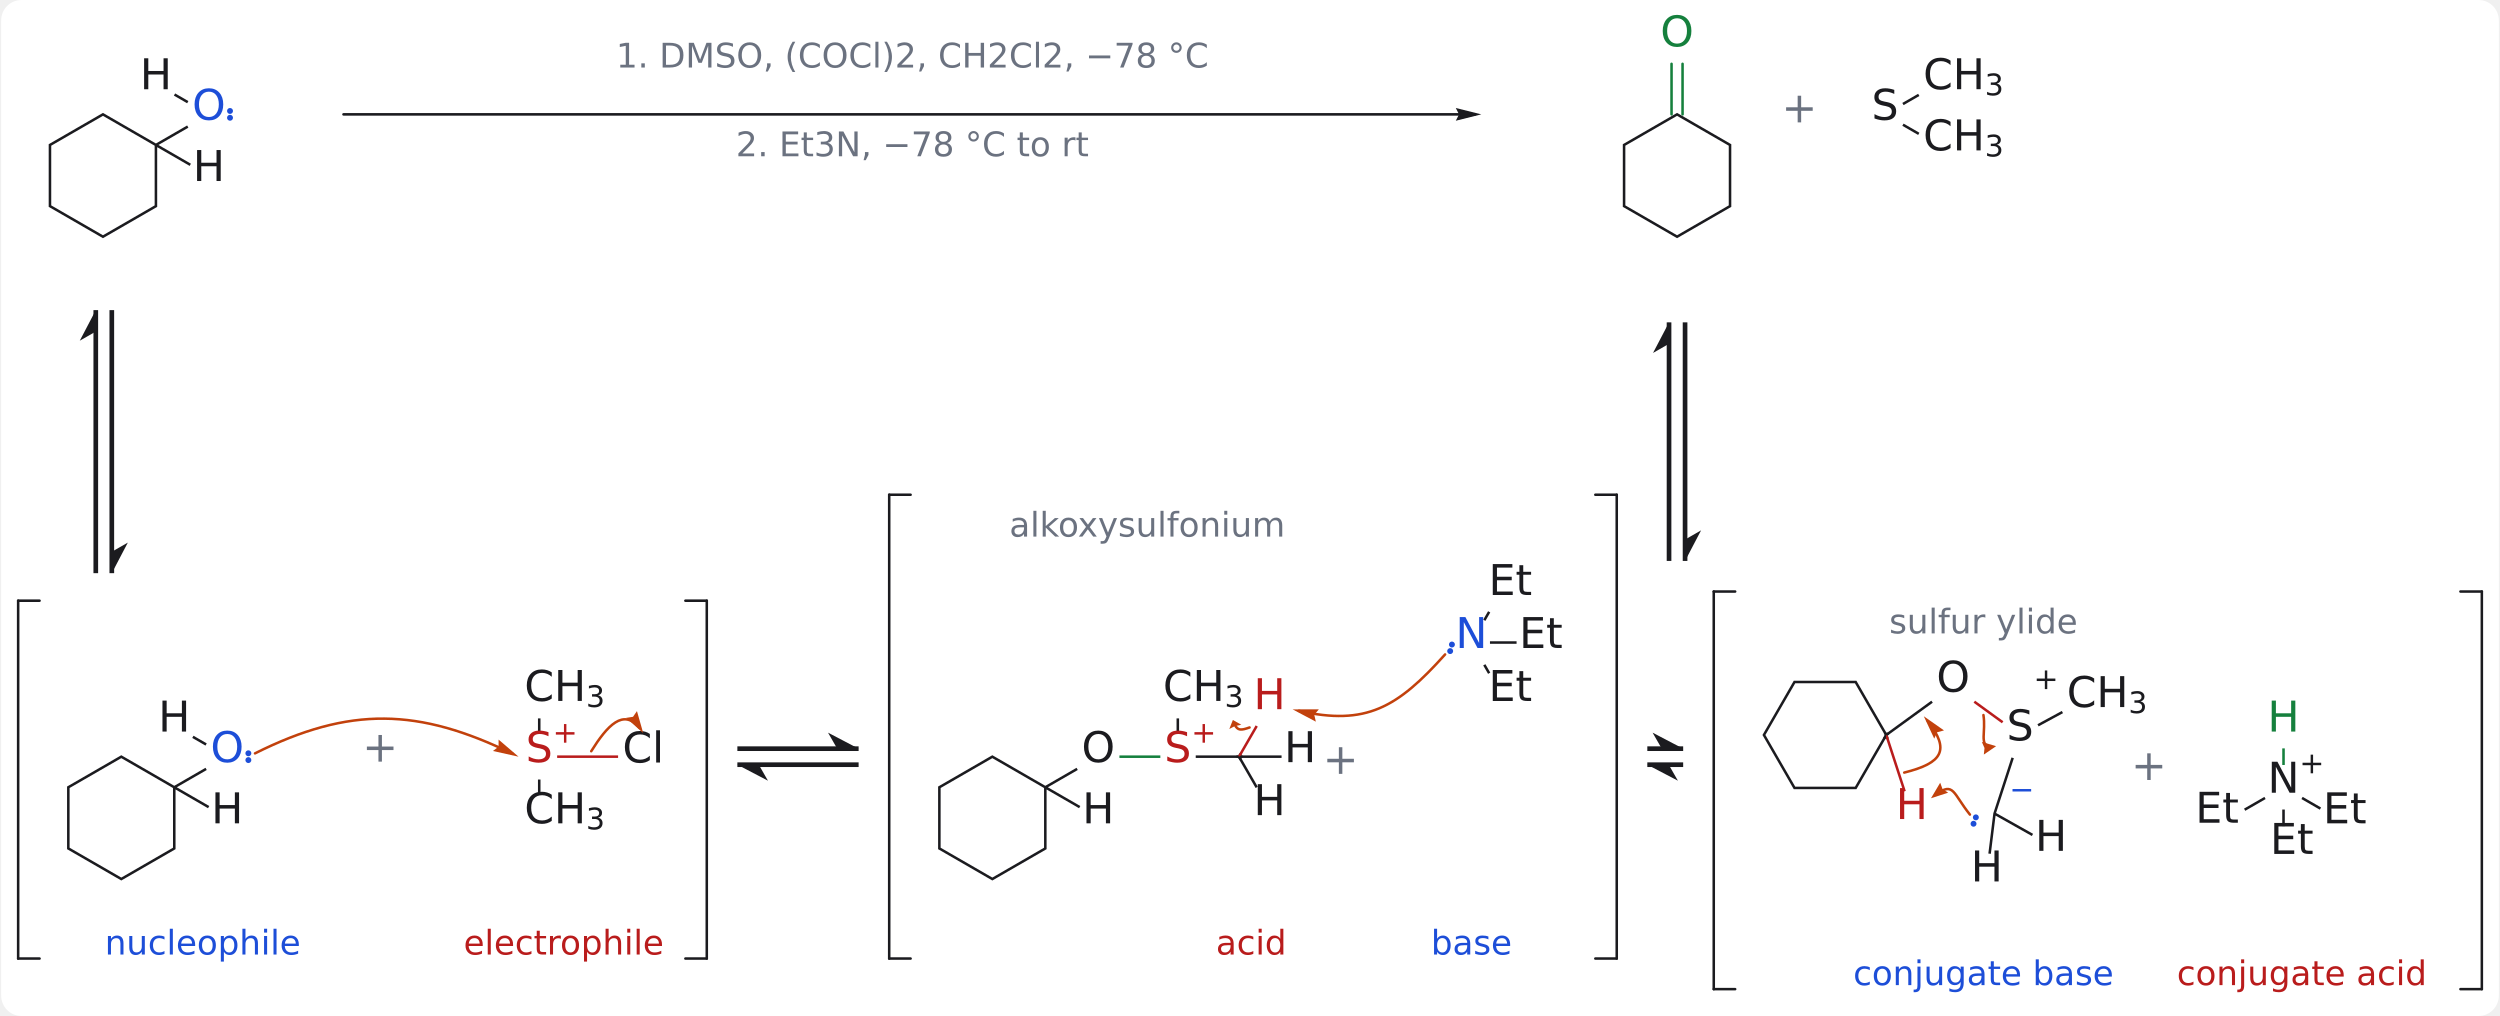
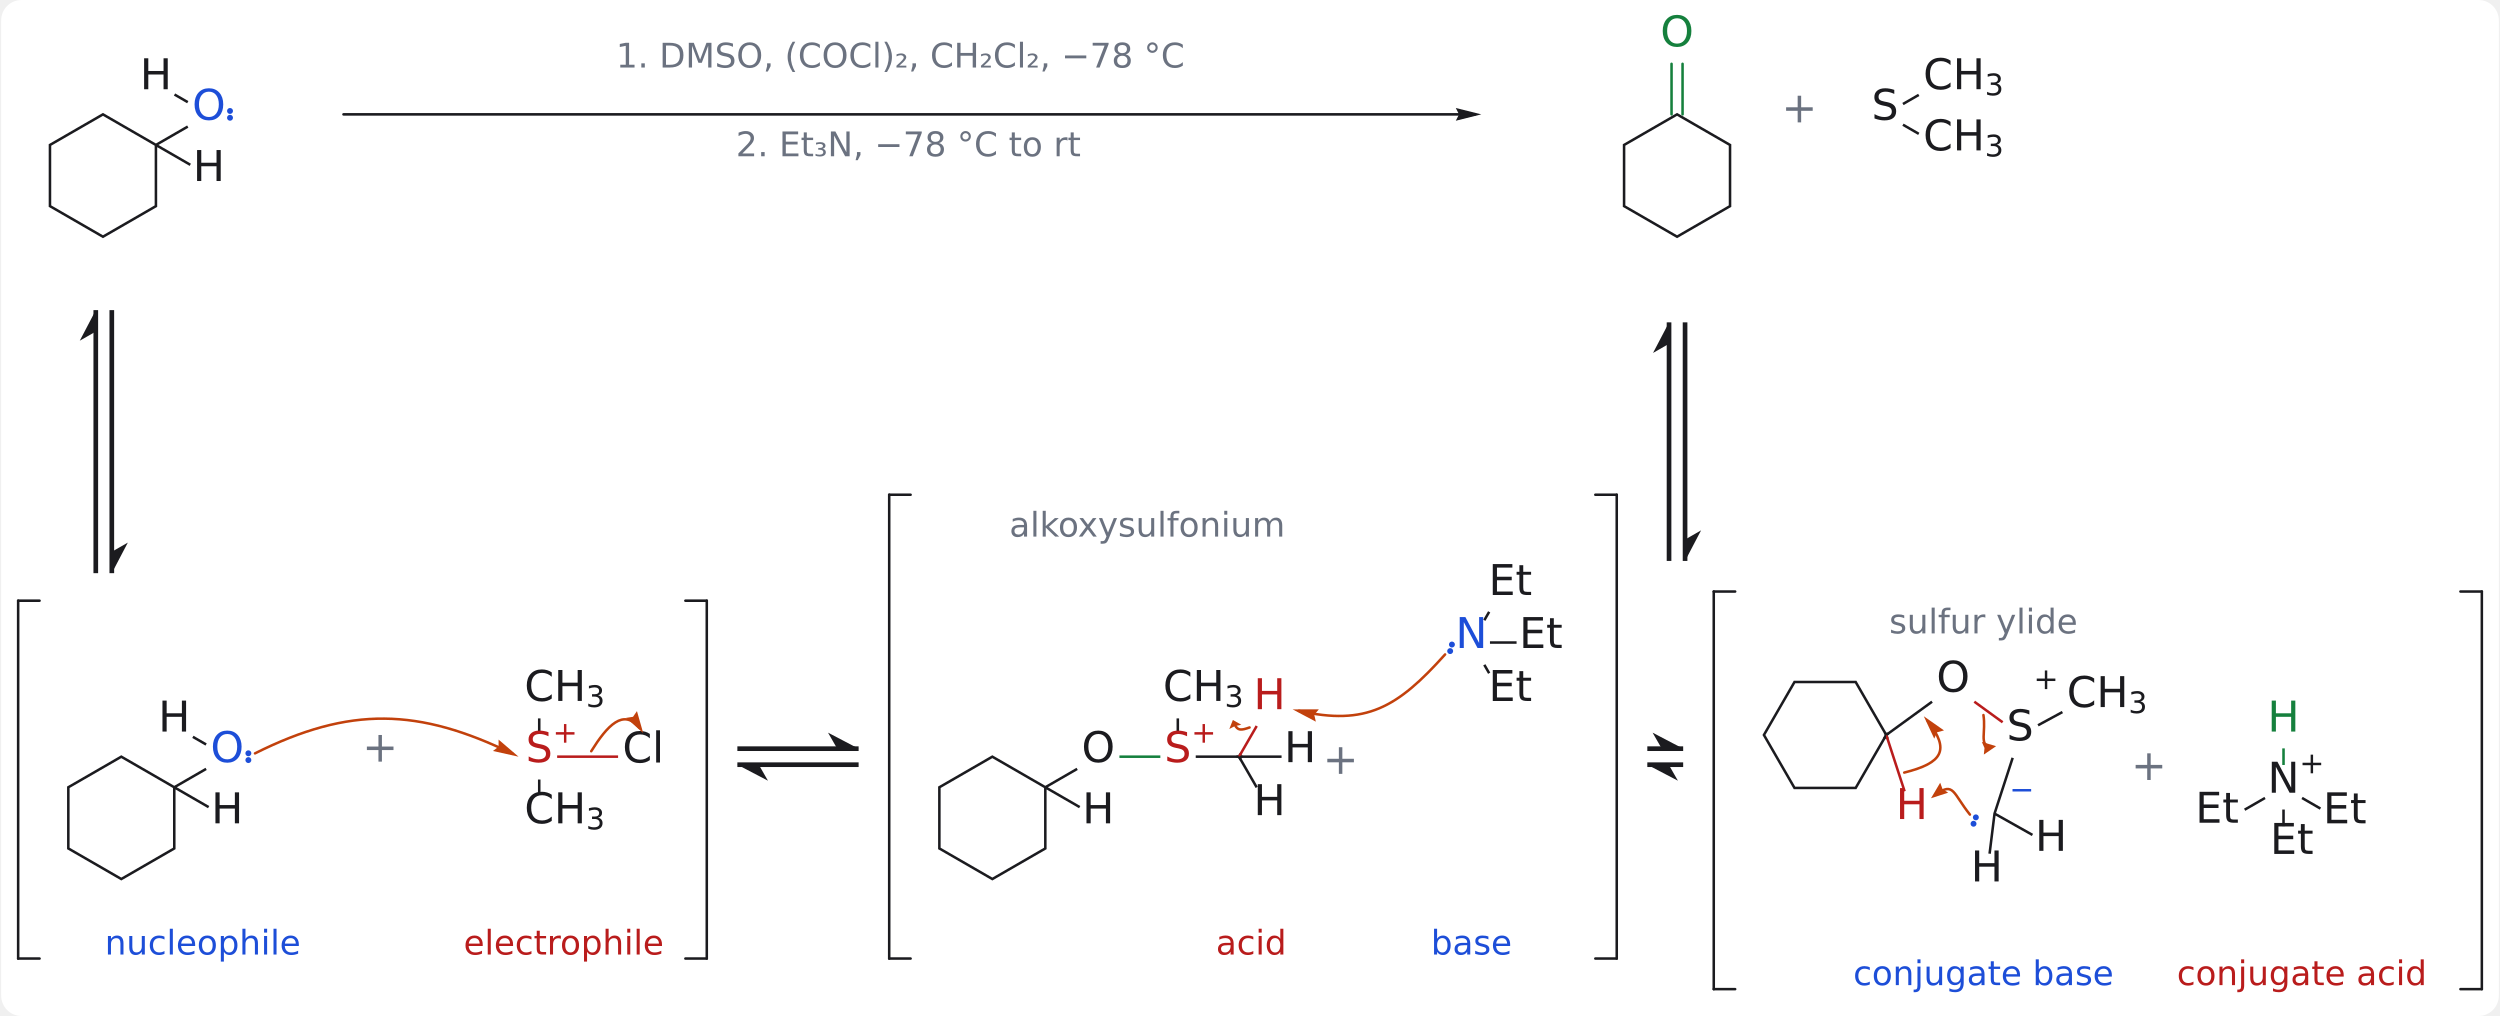
<svg xmlns="http://www.w3.org/2000/svg" viewBox="-8.223 -78.523 1714.841 697.556" width="1063" height="432">
  <style>.c-ink.fill{fill:#1b1b1f}.c-ink.stroke{stroke:#1b1b1f}.c-arrow.fill{fill:#c2410c}.c-arrow.stroke{stroke:#c2410c}.c-nu.fill{fill:#1d4ed8}.c-nu.stroke{stroke:#1d4ed8}.c-el.fill{fill:#b91c1c}.c-el.stroke{stroke:#b91c1c}.c-good.fill{fill:#15803d}.c-good.stroke{stroke:#15803d}.c-muted.fill{fill:#6b7280}.c-muted.stroke{stroke:#6b7280}.card{fill:#ffffff}@media (prefers-color-scheme: dark){.c-ink.fill{fill:#e6e6ea}.c-ink.stroke{stroke:#e6e6ea}.c-arrow.fill{fill:#ff9f5a}.c-arrow.stroke{stroke:#ff9f5a}.c-nu.fill{fill:#8ab4ff}.c-nu.stroke{stroke:#8ab4ff}.c-el.fill{fill:#ff8a8a}.c-el.stroke{stroke:#ff8a8a}.c-good.fill{fill:#6ee7a0}.c-good.stroke{stroke:#6ee7a0}.c-muted.fill{fill:#9ca3af}.c-muted.stroke{stroke:#9ca3af}.card{fill:#1e1e1e}}</style>
  <rect class="card" x="-8.223" y="-78.523" width="1714.841" height="697.556" rx="14" />
  <line class="c-ink stroke" x1="3.44" y1="333.90" x2="3.44" y2="579.60" stroke-width="1.75" stroke-linecap="round" />
  <line class="c-ink stroke" x1="3.44" y1="333.90" x2="18.14" y2="333.90" stroke-width="1.75" stroke-linecap="round" />
  <line class="c-ink stroke" x1="3.44" y1="579.60" x2="18.14" y2="579.60" stroke-width="1.75" stroke-linecap="round" />
  <line class="c-ink stroke" x1="476.24" y1="333.90" x2="476.24" y2="579.60" stroke-width="1.75" stroke-linecap="round" />
  <line class="c-ink stroke" x1="476.24" y1="333.90" x2="461.54" y2="333.90" stroke-width="1.75" stroke-linecap="round" />
  <line class="c-ink stroke" x1="476.24" y1="579.60" x2="461.54" y2="579.60" stroke-width="1.75" stroke-linecap="round" />
  <line class="c-ink stroke" x1="67.74" y1="134.40" x2="67.74" y2="315.00" stroke-width="3.2" stroke-linecap="butt" />
  <polygon class="c-ink fill" points="67.74,315.00 78.74,294.00 67.74,300.30" />
  <line class="c-ink stroke" x1="56.74" y1="315.00" x2="56.74" y2="134.40" stroke-width="3.2" stroke-linecap="butt" />
  <polygon class="c-ink fill" points="56.74,134.40 45.74,155.40 56.74,149.10" />
  <line class="c-ink stroke" x1="601.48" y1="261.16" x2="601.48" y2="579.60" stroke-width="1.75" stroke-linecap="round" />
  <line class="c-ink stroke" x1="601.48" y1="261.16" x2="616.18" y2="261.16" stroke-width="1.75" stroke-linecap="round" />
  <line class="c-ink stroke" x1="601.48" y1="579.60" x2="616.18" y2="579.60" stroke-width="1.75" stroke-linecap="round" />
  <line class="c-ink stroke" x1="1100.99" y1="261.16" x2="1100.99" y2="579.60" stroke-width="1.75" stroke-linecap="round" />
  <line class="c-ink stroke" x1="1100.99" y1="261.16" x2="1086.29" y2="261.16" stroke-width="1.75" stroke-linecap="round" />
  <line class="c-ink stroke" x1="1100.99" y1="579.60" x2="1086.29" y2="579.60" stroke-width="1.75" stroke-linecap="round" />
  <line class="c-ink stroke" x1="497.24" y1="435.50" x2="580.48" y2="435.50" stroke-width="3.2" stroke-linecap="butt" />
  <polygon class="c-ink fill" points="580.48,435.50 559.48,424.50 565.78,435.50" />
  <line class="c-ink stroke" x1="580.48" y1="446.50" x2="497.24" y2="446.50" stroke-width="3.2" stroke-linecap="butt" />
  <polygon class="c-ink fill" points="497.24,446.50 518.24,457.50 511.94,446.50" />
  <line class="c-ink stroke" x1="1167.60" y1="327.60" x2="1167.60" y2="600.60" stroke-width="1.75" stroke-linecap="round" />
  <line class="c-ink stroke" x1="1167.60" y1="327.60" x2="1182.30" y2="327.60" stroke-width="1.75" stroke-linecap="round" />
  <line class="c-ink stroke" x1="1167.60" y1="600.60" x2="1182.30" y2="600.60" stroke-width="1.75" stroke-linecap="round" />
  <line class="c-ink stroke" x1="1694.95" y1="327.60" x2="1694.95" y2="600.60" stroke-width="1.75" stroke-linecap="round" />
  <line class="c-ink stroke" x1="1694.95" y1="327.60" x2="1680.25" y2="327.60" stroke-width="1.75" stroke-linecap="round" />
  <line class="c-ink stroke" x1="1694.95" y1="600.60" x2="1680.25" y2="600.60" stroke-width="1.75" stroke-linecap="round" />
  <line class="c-ink stroke" x1="1121.99" y1="435.50" x2="1146.60" y2="435.50" stroke-width="3.2" stroke-linecap="butt" />
  <polygon class="c-ink fill" points="1146.60,435.50 1125.60,424.50 1131.90,435.50" />
  <line class="c-ink stroke" x1="1146.60" y1="446.50" x2="1121.99" y2="446.50" stroke-width="3.2" stroke-linecap="butt" />
  <polygon class="c-ink fill" points="1121.99,446.50 1142.99,457.50 1136.69,446.50" />
  <line class="c-ink stroke" x1="1136.90" y1="306.60" x2="1136.90" y2="142.80" stroke-width="3.2" stroke-linecap="butt" />
  <polygon class="c-ink fill" points="1136.90,142.80 1125.90,163.80 1136.90,157.50" />
  <line class="c-ink stroke" x1="1147.90" y1="142.80" x2="1147.90" y2="306.60" stroke-width="3.2" stroke-linecap="butt" />
  <polygon class="c-ink fill" points="1147.90,306.60 1158.90,285.60 1147.90,291.90" />
  <path class="c-good stroke" d="M1138.62 0 L1138.62 -34.703 " fill="none" stroke-width="1.75" stroke-linecap="round" stroke-linejoin="round" />
  <path class="c-good stroke" d="M1146.18 0 L1146.18 -34.703 " fill="none" stroke-width="1.75" stroke-linecap="round" stroke-linejoin="round" />
  <path class="c-ink fill stroke" d="M841.133 440.125 L839.888 440.125 L839.888 441.875 L841.133 441.875 L841.638 441 Z M843.154 440.125 L843.591 439.367 L842.076 438.492 L841.133 440.125 L841.638 441 Z M841.133 441.875 L842.076 443.508 L843.591 442.633 L843.154 441.875 L841.638 441 Z M843.154 441.875 L844.029 441.875 L844.029 440.125 L843.154 440.125 L841.638 441 Z " stroke-width="0" stroke-linecap="round" stroke-linejoin="round" />
  <path class="c-ink fill stroke" d="M1287.069 426.424 L1288.049 425.712 L1287.02 424.296 L1286.312 424.811 L1286.04 426.09 Z M1285.816 428.229 L1286.086 429.061 L1287.75 428.519 L1287.069 426.424 L1286.04 426.09 Z M1286.312 424.811 L1285.874 424.053 L1284.359 424.928 L1285.03 426.09 L1286.04 426.09 Z M1285.03 426.09 L1283.862 428.111 L1285.378 428.986 L1285.816 428.229 L1286.04 426.09 Z " stroke-width="0" stroke-linecap="round" stroke-linejoin="round" />
  <path class="c-ink fill stroke" d="M120.33 -9.134 L111.236 -14.385 L110.361 -12.869 L119.455 -7.618 Z M119.455 7.618 L98.028 19.99 L98.028 21 L99.778 21 L120.33 9.134 Z M98.028 19.99 L61.656 -1.01 L61.656 1.01 L97.153 21.505 L98.028 21 Z M61.656 -1.01 L24.409 20.495 L26.159 21.505 L61.656 1.01 Z M24.409 20.495 L24.409 63.505 L26.159 62.495 L26.159 21.505 Z M24.409 63.505 L61.656 85.01 L61.656 82.99 L26.159 62.495 Z M61.656 85.01 L98.903 63.505 L97.153 62.495 L61.656 82.99 Z M98.903 63.505 L98.903 22.516 L98.028 21 L97.153 21.505 L97.153 62.495 Z M98.903 22.516 L121.192 35.385 L122.067 33.869 L99.778 21 L98.028 21 Z M1142.4 -1.01 L1105.153 20.495 L1106.903 21.505 L1142.4 1.01 Z M1105.153 20.495 L1105.153 63.505 L1106.903 62.495 L1106.903 21.505 Z M1105.153 63.505 L1142.4 85.01 L1142.4 82.99 L1106.903 62.495 Z M1142.4 85.01 L1179.647 63.505 L1177.897 62.495 L1142.4 82.99 Z M1179.647 63.505 L1179.647 20.495 L1177.897 21.505 L1177.897 62.495 Z M1179.647 20.495 L1142.4 -1.01 L1142.4 1.01 L1177.897 21.505 Z M1297.938 -6.344 L1308.798 -12.614 L1307.923 -14.13 L1297.063 -7.859 Z M1297.063 7.859 L1307.923 14.13 L1308.798 12.614 L1297.938 6.344 Z M132.93 431.866 L123.836 426.615 L122.961 428.131 L132.055 433.382 Z M132.055 448.618 L110.628 460.99 L110.628 462 L112.378 462 L132.93 450.134 Z M110.628 460.99 L74.256 439.99 L74.256 442.01 L109.753 462.505 L110.628 462 Z M74.256 439.99 L37.009 461.495 L38.759 462.505 L74.256 442.01 Z M37.009 461.495 L37.009 504.505 L38.759 503.495 L38.759 462.505 Z M37.009 504.505 L74.256 526.01 L74.256 523.99 L38.759 503.495 Z M74.256 526.01 L111.503 504.505 L109.753 503.495 L74.256 523.99 Z M111.503 504.505 L111.503 463.516 L110.628 462 L109.753 462.505 L109.753 503.495 Z M111.503 463.516 L133.792 476.385 L134.667 474.869 L112.378 462 L110.628 462 Z M362.075 425.303 L362.075 414.697 L360.325 414.697 L360.325 425.303 Z M360.325 456.697 L360.325 467.303 L362.075 467.303 L362.075 456.697 Z M800.513 425.303 L800.513 414.697 L798.763 414.697 L798.763 425.303 Z M811.938 441.875 L841.133 441.875 L841.638 441 L841.133 440.125 L811.938 440.125 Z M841.133 441.875 L853.048 462.512 L854.563 461.637 L843.154 441.875 L841.638 441 Z M843.154 441.875 L870.868 441.875 L870.868 440.125 L843.154 440.125 L841.638 441 Z M730.093 448.618 L708.666 460.99 L708.666 462 L710.416 462 L730.968 450.134 Z M708.666 460.99 L672.294 439.99 L672.294 442.01 L707.791 462.505 L708.666 462 Z M672.294 439.99 L635.047 461.495 L636.797 462.505 L672.294 442.01 Z M635.047 461.495 L635.047 504.505 L636.797 503.495 L636.797 462.505 Z M635.047 504.505 L672.294 526.01 L672.294 523.99 L636.797 503.495 Z M672.294 526.01 L709.541 504.505 L707.791 503.495 L672.294 523.99 Z M709.541 504.505 L709.541 463.516 L708.666 462 L707.791 462.505 L707.791 503.495 Z M709.541 463.516 L731.83 476.385 L732.705 474.869 L710.416 462 L708.666 462 Z M1010.828 347.768 L1014.163 341.991 L1012.648 341.116 L1009.313 346.893 Z M1013.951 363.503 L1032.22 363.503 L1032.22 361.753 L1013.951 361.753 Z M1009.313 378.363 L1012.648 384.14 L1014.163 383.265 L1010.828 377.488 Z M1287.069 426.424 L1317.995 403.95 L1316.966 402.535 L1286.312 424.811 L1286.04 426.09 Z M1371.998 441.516 L1359.522 479.87 L1360.38 480.06 L1361.434 479.649 L1373.662 442.057 Z M1390.653 420.196 L1407.393 411.127 L1406.56 409.588 L1389.819 418.657 Z M1286.312 424.811 L1265.545 388.843 L1264.535 390.593 L1285.03 426.09 L1286.04 426.09 Z M1265.545 388.843 L1222.535 388.843 L1223.545 390.593 L1264.535 390.593 Z M1222.535 388.843 L1201.03 426.09 L1203.05 426.09 L1223.545 390.593 Z M1201.03 426.09 L1222.535 463.337 L1223.545 461.587 L1203.05 426.09 Z M1222.535 463.337 L1265.545 463.337 L1264.535 461.587 L1223.545 461.587 Z M1265.545 463.337 L1285.816 428.229 L1286.04 426.09 L1285.03 426.09 L1264.535 461.587 Z M1359.522 479.87 L1356.109 507.495 L1357.846 507.709 L1361.088 481.463 L1360.38 480.06 Z M1361.088 481.463 L1385.989 495.476 L1386.847 493.951 L1361.434 479.649 L1360.38 480.06 Z M1545.637 468.582 L1531.665 476.649 L1532.54 478.165 L1546.512 470.098 Z M1571.063 470.098 L1583.704 477.396 L1584.579 475.881 L1571.938 468.582 Z M1557.913 477.298 L1557.913 488.702 L1559.663 488.702 L1559.663 477.298 Z " stroke-width="0" stroke-linecap="round" stroke-linejoin="round" />
  <path class="c-good fill stroke" d="M787.637 440.125 L759.546 440.125 L759.546 441.875 L787.637 441.875 Z M1559.663 446.702 L1559.663 435.298 L1557.913 435.298 L1557.913 446.702 Z " stroke-width="0" stroke-linecap="round" stroke-linejoin="round" />
  <path class="c-el fill stroke" d="M373.5 441.875 L415.337 441.875 L415.337 440.125 L373.5 440.125 Z M843.154 440.125 L854.563 420.363 L853.048 419.488 L841.133 440.125 L841.638 441 Z M1345.981 403.95 L1365.42 418.077 L1366.449 416.661 L1347.01 402.535 Z M1285.816 428.229 L1297.788 465.033 L1299.452 464.491 L1287.069 426.424 L1286.04 426.09 Z " stroke-width="0" stroke-linecap="round" stroke-linejoin="round" />
  <text class="c-nu fill" xml:space="preserve" x="122.921" y="-16.456" font-family="DejaVu Sans, Noto Sans CJK KR, Noto Sans CJK JP, sans-serif" font-size="29.167" font-weight="normal" font-style="normal" text-decoration="none" dominant-baseline="text-before-edge">O</text>
  <path class="c-nu fill stroke" d="M148.9 1.167 C149.544 1.167 150.067 1.689 150.067 2.333 C150.067 2.978 149.544 3.5 148.9 3.5 C148.256 3.5 147.733 2.978 147.733 2.333 C147.733 1.689 148.256 1.167 148.9 1.167 Z " stroke-width="1.75" stroke-linecap="round" stroke-linejoin="round" />
  <path class="c-nu fill stroke" d="M148.9 -3.5 C149.544 -3.5 150.067 -2.978 150.067 -2.333 C150.067 -1.689 149.544 -1.167 148.9 -1.167 C148.256 -1.167 147.733 -1.689 147.733 -2.333 C147.733 -2.978 148.256 -3.5 148.9 -3.5 Z " stroke-width="1.75" stroke-linecap="round" stroke-linejoin="round" />
  <text class="c-ink fill" xml:space="preserve" x="87.062" y="-37.442" font-family="DejaVu Sans, Noto Sans CJK KR, Noto Sans CJK JP, sans-serif" font-size="29.167" font-weight="normal" font-style="normal" text-decoration="none" dominant-baseline="text-before-edge">H</text>
  <text class="c-ink fill" xml:space="preserve" x="123.434" y="25.558" font-family="DejaVu Sans, Noto Sans CJK KR, Noto Sans CJK JP, sans-serif" font-size="29.167" font-weight="normal" font-style="normal" text-decoration="none" dominant-baseline="text-before-edge">H</text>
  <text class="c-good fill" xml:space="preserve" x="1130.921" y="-66.856" font-family="DejaVu Sans, Noto Sans CJK KR, Noto Sans CJK JP, sans-serif" font-size="29.167" font-weight="normal" font-style="normal" text-decoration="none" dominant-baseline="text-before-edge">O</text>
  <text class="c-ink fill" xml:space="preserve" x="1275.943" y="-16.456" font-family="DejaVu Sans, Noto Sans CJK KR, Noto Sans CJK JP, sans-serif" font-size="29.167" font-weight="normal" font-style="normal" text-decoration="none" dominant-baseline="text-before-edge">S</text>
  <text class="c-ink fill" xml:space="preserve" x="1311.389" y="-37.456" font-family="DejaVu Sans, Noto Sans CJK KR, Noto Sans CJK JP, sans-serif" font-size="29.167" font-weight="normal" font-style="normal" text-decoration="none" dominant-baseline="text-before-edge">CH</text>
  <text class="c-ink fill" xml:space="preserve" x="1353.687" y="-27.248" font-family="DejaVu Sans, Noto Sans CJK KR, Noto Sans CJK JP, sans-serif" font-size="20.417" font-weight="normal" font-style="normal" text-decoration="none" dominant-baseline="text-before-edge">3</text>
  <text class="c-ink fill" xml:space="preserve" x="1311.389" y="4.544" font-family="DejaVu Sans, Noto Sans CJK KR, Noto Sans CJK JP, sans-serif" font-size="29.167" font-weight="normal" font-style="normal" text-decoration="none" dominant-baseline="text-before-edge">CH</text>
  <text class="c-ink fill" xml:space="preserve" x="1353.687" y="14.752" font-family="DejaVu Sans, Noto Sans CJK KR, Noto Sans CJK JP, sans-serif" font-size="20.417" font-weight="normal" font-style="normal" text-decoration="none" dominant-baseline="text-before-edge">3</text>
  <text class="c-nu fill" xml:space="preserve" x="135.521" y="424.544" font-family="DejaVu Sans, Noto Sans CJK KR, Noto Sans CJK JP, sans-serif" font-size="29.167" font-weight="normal" font-style="normal" text-decoration="none" dominant-baseline="text-before-edge">O</text>
  <path class="c-nu fill stroke" d="M161.5 442.167 C162.144 442.167 162.667 442.689 162.667 443.333 C162.667 443.978 162.144 444.5 161.5 444.5 C160.856 444.5 160.333 443.978 160.333 443.333 C160.333 442.689 160.856 442.167 161.5 442.167 Z " stroke-width="1.75" stroke-linecap="round" stroke-linejoin="round" />
  <path class="c-nu fill stroke" d="M161.5 437.5 C162.144 437.5 162.667 438.022 162.667 438.667 C162.667 439.311 162.144 439.833 161.5 439.833 C160.856 439.833 160.333 439.311 160.333 438.667 C160.333 438.022 160.856 437.5 161.5 437.5 Z " stroke-width="1.75" stroke-linecap="round" stroke-linejoin="round" />
  <text class="c-ink fill" xml:space="preserve" x="99.662" y="403.558" font-family="DejaVu Sans, Noto Sans CJK KR, Noto Sans CJK JP, sans-serif" font-size="29.167" font-weight="normal" font-style="normal" text-decoration="none" dominant-baseline="text-before-edge">H</text>
  <text class="c-ink fill" xml:space="preserve" x="136.034" y="466.558" font-family="DejaVu Sans, Noto Sans CJK KR, Noto Sans CJK JP, sans-serif" font-size="29.167" font-weight="normal" font-style="normal" text-decoration="none" dominant-baseline="text-before-edge">H</text>
  <text class="c-el fill" xml:space="preserve" x="351.943" y="424.544" font-family="DejaVu Sans, Noto Sans CJK KR, Noto Sans CJK JP, sans-serif" font-size="29.167" font-weight="normal" font-style="normal" text-decoration="none" dominant-baseline="text-before-edge">S</text>
  <text class="c-el fill" xml:space="preserve" x="370.457" y="417.252" font-family="DejaVu Sans, Noto Sans CJK KR, Noto Sans CJK JP, sans-serif" font-size="20.417" font-weight="normal" font-style="normal" text-decoration="none" dominant-baseline="text-before-edge">+</text>
  <text class="c-ink fill" xml:space="preserve" x="418.366" y="424.8" font-family="DejaVu Sans, Noto Sans CJK KR, Noto Sans CJK JP, sans-serif" font-size="29.167" font-weight="normal" font-style="normal" text-decoration="none" dominant-baseline="text-before-edge">Cl</text>
  <text class="c-ink fill" xml:space="preserve" x="351.017" y="382.544" font-family="DejaVu Sans, Noto Sans CJK KR, Noto Sans CJK JP, sans-serif" font-size="29.167" font-weight="normal" font-style="normal" text-decoration="none" dominant-baseline="text-before-edge">CH</text>
  <text class="c-ink fill" xml:space="preserve" x="393.315" y="392.752" font-family="DejaVu Sans, Noto Sans CJK KR, Noto Sans CJK JP, sans-serif" font-size="20.417" font-weight="normal" font-style="normal" text-decoration="none" dominant-baseline="text-before-edge">3</text>
  <text class="c-ink fill" xml:space="preserve" x="351.017" y="466.544" font-family="DejaVu Sans, Noto Sans CJK KR, Noto Sans CJK JP, sans-serif" font-size="29.167" font-weight="normal" font-style="normal" text-decoration="none" dominant-baseline="text-before-edge">CH</text>
  <text class="c-ink fill" xml:space="preserve" x="393.315" y="476.752" font-family="DejaVu Sans, Noto Sans CJK KR, Noto Sans CJK JP, sans-serif" font-size="20.417" font-weight="normal" font-style="normal" text-decoration="none" dominant-baseline="text-before-edge">3</text>
  <text class="c-el fill" xml:space="preserve" x="790.381" y="424.544" font-family="DejaVu Sans, Noto Sans CJK KR, Noto Sans CJK JP, sans-serif" font-size="29.167" font-weight="normal" font-style="normal" text-decoration="none" dominant-baseline="text-before-edge">S</text>
  <text class="c-el fill" xml:space="preserve" x="808.895" y="417.252" font-family="DejaVu Sans, Noto Sans CJK KR, Noto Sans CJK JP, sans-serif" font-size="20.417" font-weight="normal" font-style="normal" text-decoration="none" dominant-baseline="text-before-edge">+</text>
  <text class="c-ink fill" xml:space="preserve" x="733.559" y="424.544" font-family="DejaVu Sans, Noto Sans CJK KR, Noto Sans CJK JP, sans-serif" font-size="29.167" font-weight="normal" font-style="normal" text-decoration="none" dominant-baseline="text-before-edge">O</text>
  <text class="c-ink fill" xml:space="preserve" x="789.455" y="382.544" font-family="DejaVu Sans, Noto Sans CJK KR, Noto Sans CJK JP, sans-serif" font-size="29.167" font-weight="normal" font-style="normal" text-decoration="none" dominant-baseline="text-before-edge">CH</text>
  <text class="c-ink fill" xml:space="preserve" x="831.753" y="392.752" font-family="DejaVu Sans, Noto Sans CJK KR, Noto Sans CJK JP, sans-serif" font-size="20.417" font-weight="normal" font-style="normal" text-decoration="none" dominant-baseline="text-before-edge">3</text>
  <text class="c-el fill" xml:space="preserve" x="851.672" y="388.186" font-family="DejaVu Sans, Noto Sans CJK KR, Noto Sans CJK JP, sans-serif" font-size="29.167" font-weight="normal" font-style="normal" text-decoration="none" dominant-baseline="text-before-edge">H</text>
  <text class="c-ink fill" xml:space="preserve" x="851.672" y="460.93" font-family="DejaVu Sans, Noto Sans CJK KR, Noto Sans CJK JP, sans-serif" font-size="29.167" font-weight="normal" font-style="normal" text-decoration="none" dominant-baseline="text-before-edge">H</text>
  <text class="c-ink fill" xml:space="preserve" x="872.672" y="424.558" font-family="DejaVu Sans, Noto Sans CJK KR, Noto Sans CJK JP, sans-serif" font-size="29.167" font-weight="normal" font-style="normal" text-decoration="none" dominant-baseline="text-before-edge">H</text>
  <text class="c-ink fill" xml:space="preserve" x="734.072" y="466.558" font-family="DejaVu Sans, Noto Sans CJK KR, Noto Sans CJK JP, sans-serif" font-size="29.167" font-weight="normal" font-style="normal" text-decoration="none" dominant-baseline="text-before-edge">H</text>
  <text class="c-nu fill" xml:space="preserve" x="990.329" y="346.186" font-family="DejaVu Sans, Noto Sans CJK KR, Noto Sans CJK JP, sans-serif" font-size="29.167" font-weight="normal" font-style="normal" text-decoration="none" dominant-baseline="text-before-edge">N</text>
  <path class="c-nu fill stroke" d="M987.534 365.125 C986.912 364.958 986.542 364.318 986.709 363.696 C986.876 363.073 987.516 362.704 988.138 362.871 C988.76 363.037 989.13 363.677 988.963 364.3 C988.796 364.922 988.156 365.291 987.534 365.125 Z " stroke-width="1.75" stroke-linecap="round" stroke-linejoin="round" />
  <path class="c-nu fill stroke" d="M986.326 369.632 C985.704 369.465 985.335 368.826 985.501 368.203 C985.668 367.581 986.308 367.212 986.93 367.378 C987.553 367.545 987.922 368.185 987.755 368.807 C987.588 369.43 986.949 369.799 986.326 369.632 Z " stroke-width="1.75" stroke-linecap="round" stroke-linejoin="round" />
  <text class="c-ink fill" xml:space="preserve" x="1013.024" y="309.814" font-family="DejaVu Sans, Noto Sans CJK KR, Noto Sans CJK JP, sans-serif" font-size="29.167" font-weight="normal" font-style="normal" text-decoration="none" dominant-baseline="text-before-edge">Et</text>
  <text class="c-ink fill" xml:space="preserve" x="1034.024" y="346.186" font-family="DejaVu Sans, Noto Sans CJK KR, Noto Sans CJK JP, sans-serif" font-size="29.167" font-weight="normal" font-style="normal" text-decoration="none" dominant-baseline="text-before-edge">Et</text>
  <text class="c-ink fill" xml:space="preserve" x="1013.024" y="382.558" font-family="DejaVu Sans, Noto Sans CJK KR, Noto Sans CJK JP, sans-serif" font-size="29.167" font-weight="normal" font-style="normal" text-decoration="none" dominant-baseline="text-before-edge">Et</text>
  <text class="c-ink fill" xml:space="preserve" x="1320.509" y="376.244" font-family="DejaVu Sans, Noto Sans CJK KR, Noto Sans CJK JP, sans-serif" font-size="29.167" font-weight="normal" font-style="normal" text-decoration="none" dominant-baseline="text-before-edge">O</text>
  <text class="c-ink fill" xml:space="preserve" x="1368.679" y="409.634" font-family="DejaVu Sans, Noto Sans CJK KR, Noto Sans CJK JP, sans-serif" font-size="29.167" font-weight="normal" font-style="normal" text-decoration="none" dominant-baseline="text-before-edge">S</text>
  <text class="c-ink fill" xml:space="preserve" x="1387.193" y="380.467" font-family="DejaVu Sans, Noto Sans CJK KR, Noto Sans CJK JP, sans-serif" font-size="20.417" font-weight="normal" font-style="normal" text-decoration="none" dominant-baseline="text-before-edge">+</text>
  <text class="c-nu fill" xml:space="preserve" x="1370.563" y="456.312" font-family="DejaVu Sans, Noto Sans CJK KR, Noto Sans CJK JP, sans-serif" font-size="20.417" font-weight="normal" font-style="normal" text-decoration="none" dominant-baseline="text-before-edge">−</text>
  <path class="c-nu fill stroke" d="M1347.153 483.752 C1346.548 483.532 1346.236 482.862 1346.456 482.257 C1346.677 481.651 1347.346 481.339 1347.951 481.559 C1348.557 481.78 1348.869 482.449 1348.649 483.055 C1348.428 483.66 1347.759 483.972 1347.153 483.752 Z " stroke-width="1.75" stroke-linecap="round" stroke-linejoin="round" />
  <path class="c-nu fill stroke" d="M1345.557 488.137 C1344.952 487.917 1344.64 487.247 1344.86 486.642 C1345.08 486.036 1345.75 485.724 1346.355 485.945 C1346.961 486.165 1347.273 486.834 1347.053 487.44 C1346.832 488.045 1346.163 488.358 1345.557 488.137 Z " stroke-width="1.75" stroke-linecap="round" stroke-linejoin="round" />
  <text class="c-el fill" xml:space="preserve" x="1292.63" y="463.618" font-family="DejaVu Sans, Noto Sans CJK KR, Noto Sans CJK JP, sans-serif" font-size="29.167" font-weight="normal" font-style="normal" text-decoration="none" dominant-baseline="text-before-edge">H</text>
  <text class="c-ink fill" xml:space="preserve" x="1410.005" y="386.744" font-family="DejaVu Sans, Noto Sans CJK KR, Noto Sans CJK JP, sans-serif" font-size="29.167" font-weight="normal" font-style="normal" text-decoration="none" dominant-baseline="text-before-edge">CH</text>
  <text class="c-ink fill" xml:space="preserve" x="1452.303" y="396.952" font-family="DejaVu Sans, Noto Sans CJK KR, Noto Sans CJK JP, sans-serif" font-size="20.417" font-weight="normal" font-style="normal" text-decoration="none" dominant-baseline="text-before-edge">3</text>
  <text class="c-ink fill" xml:space="preserve" x="1344.122" y="506.458" font-family="DejaVu Sans, Noto Sans CJK KR, Noto Sans CJK JP, sans-serif" font-size="29.167" font-weight="normal" font-style="normal" text-decoration="none" dominant-baseline="text-before-edge">H</text>
  <text class="c-ink fill" xml:space="preserve" x="1388.222" y="485.458" font-family="DejaVu Sans, Noto Sans CJK KR, Noto Sans CJK JP, sans-serif" font-size="29.167" font-weight="normal" font-style="normal" text-decoration="none" dominant-baseline="text-before-edge">H</text>
  <text class="c-ink fill" xml:space="preserve" x="1547.879" y="445.558" font-family="DejaVu Sans, Noto Sans CJK KR, Noto Sans CJK JP, sans-serif" font-size="29.167" font-weight="normal" font-style="normal" text-decoration="none" dominant-baseline="text-before-edge">N</text>
  <text class="c-ink fill" xml:space="preserve" x="1569.697" y="438.266" font-family="DejaVu Sans, Noto Sans CJK KR, Noto Sans CJK JP, sans-serif" font-size="20.417" font-weight="normal" font-style="normal" text-decoration="none" dominant-baseline="text-before-edge">+</text>
  <text class="c-ink fill" xml:space="preserve" x="1498.27" y="466.166" font-family="DejaVu Sans, Noto Sans CJK KR, Noto Sans CJK JP, sans-serif" font-size="29.167" font-weight="normal" font-style="normal" text-decoration="none" dominant-baseline="text-before-edge">Et</text>
  <text class="c-ink fill" xml:space="preserve" x="1585.946" y="466.558" font-family="DejaVu Sans, Noto Sans CJK KR, Noto Sans CJK JP, sans-serif" font-size="29.167" font-weight="normal" font-style="normal" text-decoration="none" dominant-baseline="text-before-edge">Et</text>
  <text class="c-ink fill" xml:space="preserve" x="1549.574" y="487.558" font-family="DejaVu Sans, Noto Sans CJK KR, Noto Sans CJK JP, sans-serif" font-size="29.167" font-weight="normal" font-style="normal" text-decoration="none" dominant-baseline="text-before-edge">Et</text>
  <text class="c-good fill" xml:space="preserve" x="1547.822" y="403.558" font-family="DejaVu Sans, Noto Sans CJK KR, Noto Sans CJK JP, sans-serif" font-size="29.167" font-weight="normal" font-style="normal" text-decoration="none" dominant-baseline="text-before-edge">H</text>
  <path class="c-ink stroke" d="M226.8 0 L1003.625 0 " fill="none" stroke-width="1.75" stroke-linecap="round" stroke-linejoin="round" />
  <path class="c-ink fill stroke" d="M1008 0 L990.5 -4.375 L992.688 0 L990.5 4.375 Z " stroke-width="0" stroke-linecap="round" stroke-linejoin="round" />
  <path class="c-arrow stroke" d="M166.048 438.726 C231.3 406.1 278.527 407.641 343.066 439.063 " fill="none" stroke-width="1.75" stroke-linecap="round" stroke-linejoin="round" />
  <path class="c-arrow fill stroke" d="M346.991 441 L333.295 429.261 L333.295 434.152 L329.382 437.087 Z " stroke-width="0" stroke-linecap="round" stroke-linejoin="round" />
  <path class="c-arrow stroke" d="M396.9 437.25 C407.959 419.555 419.018 407.586 430.077 421.265 " fill="none" stroke-width="1.75" stroke-linecap="round" stroke-linejoin="round" />
  <path class="c-arrow fill stroke" d="M432.6 424.839 L428.297 409.699 L425.589 413.621 L420.877 414.337 Z " stroke-width="0" stroke-linecap="round" stroke-linejoin="round" />
  <path class="c-arrow stroke" d="M983.142 370.807 C950.279 407.412 928.938 419.918 882.712 409.53 " fill="none" stroke-width="1.75" stroke-linecap="round" stroke-linejoin="round" />
  <path class="c-arrow fill stroke" d="M878.452 408.525 L894.397 416.961 L893.319 412.189 L896.49 408.465 Z " stroke-width="0" stroke-linecap="round" stroke-linejoin="round" />
  <path class="c-arrow stroke" d="M848.89 420.939 C842.946 423.044 840.768 423.108 838.759 419.055 " fill="none" stroke-width="1.75" stroke-linecap="round" stroke-linejoin="round" />
  <path class="c-arrow fill stroke" d="M837.435 415.8 L834.987 421.994 L838.901 419.942 L843.235 419.074 Z " stroke-width="0" stroke-linecap="round" stroke-linejoin="round" />
  <path class="c-arrow stroke" d="M1343.471 480.745 C1331.695 466.03 1332.498 458.066 1320.226 466.879 " fill="none" stroke-width="1.75" stroke-linecap="round" stroke-linejoin="round" />
  <path class="c-arrow fill stroke" d="M1316.748 469.535 L1328.532 465.708 L1324.667 463.198 L1323.065 458.876 Z " stroke-width="0" stroke-linecap="round" stroke-linejoin="round" />
  <path class="c-arrow stroke" d="M1298.384 451.915 C1324.932 445.295 1329.885 436.371 1314.559 416.64 " fill="none" stroke-width="1.75" stroke-linecap="round" stroke-linejoin="round" />
  <path class="c-arrow fill stroke" d="M1311.806 413.238 L1318.979 428.596 L1321.015 424.216 L1325.682 422.973 Z " stroke-width="0" stroke-linecap="round" stroke-linejoin="round" />
  <path class="c-arrow stroke" d="M1352.757 412.429 C1354.566 423.858 1349.868 433.04 1357.098 433.97 " fill="none" stroke-width="1.75" stroke-linecap="round" stroke-linejoin="round" />
  <path class="c-arrow fill stroke" d="M1361.456 433.775 L1351.665 430.895 L1353.487 435.036 L1353.033 439.538 Z " stroke-width="0" stroke-linecap="round" stroke-linejoin="round" />
-   <text class="c-muted fill" xml:space="preserve" x="413.952" y="-48.3" font-family="DejaVu Sans, Noto Sans CJK KR, Noto Sans CJK JP, sans-serif" font-size="23.333" font-weight="normal" font-style="normal" text-decoration="none" dominant-baseline="text-before-edge">1. DMSO, (COCl)2, CH2Cl2, −78 °C</text>
-   <text class="c-muted fill" xml:space="preserve" x="496.23" y="12.6" font-family="DejaVu Sans, Noto Sans CJK KR, Noto Sans CJK JP, sans-serif" font-size="23.333" font-weight="normal" font-style="normal" text-decoration="none" dominant-baseline="text-before-edge">2. Et3N, −78 °C to rt</text>
+   <text class="c-muted fill" xml:space="preserve" x="413.952" y="-48.3" font-family="DejaVu Sans, Noto Sans CJK KR, Noto Sans CJK JP, sans-serif" font-size="23.333" font-weight="normal" font-style="normal" text-decoration="none" dominant-baseline="text-before-edge">1. DMSO, (COCl)₂, CH₂Cl₂, −78 °C</text>
+   <text class="c-muted fill" xml:space="preserve" x="496.23" y="12.6" font-family="DejaVu Sans, Noto Sans CJK KR, Noto Sans CJK JP, sans-serif" font-size="23.333" font-weight="normal" font-style="normal" text-decoration="none" dominant-baseline="text-before-edge">2. Et₃N, −78 °C to rt</text>
  <text class="c-muted fill" xml:space="preserve" x="1214.178" y="-14.7" font-family="DejaVu Sans, Noto Sans CJK KR, Noto Sans CJK JP, sans-serif" font-size="29.167" font-weight="normal" font-style="normal" text-decoration="none" dominant-baseline="text-before-edge">+</text>
  <text class="c-muted fill" xml:space="preserve" x="239.778" y="424.2" font-family="DejaVu Sans, Noto Sans CJK KR, Noto Sans CJK JP, sans-serif" font-size="29.167" font-weight="normal" font-style="normal" text-decoration="none" dominant-baseline="text-before-edge">+</text>
  <text class="c-nu fill" xml:space="preserve" x="62.958" y="560.7" font-family="DejaVu Sans, Noto Sans CJK KR, Noto Sans CJK JP, sans-serif" font-size="23.333" font-weight="normal" font-style="normal" text-decoration="none" dominant-baseline="text-before-edge">nucleophile</text>
  <text class="c-el fill" xml:space="preserve" x="309.288" y="560.7" font-family="DejaVu Sans, Noto Sans CJK KR, Noto Sans CJK JP, sans-serif" font-size="23.333" font-weight="normal" font-style="normal" text-decoration="none" dominant-baseline="text-before-edge">electrophile</text>
  <text class="c-muted fill" xml:space="preserve" x="899.178" y="432.6" font-family="DejaVu Sans, Noto Sans CJK KR, Noto Sans CJK JP, sans-serif" font-size="29.167" font-weight="normal" font-style="normal" text-decoration="none" dominant-baseline="text-before-edge">+</text>
  <text class="c-el fill" xml:space="preserve" x="825.804" y="560.7" font-family="DejaVu Sans, Noto Sans CJK KR, Noto Sans CJK JP, sans-serif" font-size="23.333" font-weight="normal" font-style="normal" text-decoration="none" dominant-baseline="text-before-edge">acid</text>
  <text class="c-nu fill" xml:space="preserve" x="973.434" y="560.7" font-family="DejaVu Sans, Noto Sans CJK KR, Noto Sans CJK JP, sans-serif" font-size="23.333" font-weight="normal" font-style="normal" text-decoration="none" dominant-baseline="text-before-edge">base</text>
  <text class="c-muted fill" xml:space="preserve" x="683.97" y="273.756" font-family="DejaVu Sans, Noto Sans CJK KR, Noto Sans CJK JP, sans-serif" font-size="23.333" font-weight="normal" font-style="normal" text-decoration="none" dominant-baseline="text-before-edge">alkoxysulfonium</text>
  <text class="c-muted fill" xml:space="preserve" x="1454.166" y="436.8" font-family="DejaVu Sans, Noto Sans CJK KR, Noto Sans CJK JP, sans-serif" font-size="29.167" font-weight="normal" font-style="normal" text-decoration="none" dominant-baseline="text-before-edge">+</text>
  <text class="c-nu fill" xml:space="preserve" x="1263.36" y="581.7" font-family="DejaVu Sans, Noto Sans CJK KR, Noto Sans CJK JP, sans-serif" font-size="23.333" font-weight="normal" font-style="normal" text-decoration="none" dominant-baseline="text-before-edge">conjugate base</text>
  <text class="c-el fill" xml:space="preserve" x="1485.582" y="581.7" font-family="DejaVu Sans, Noto Sans CJK KR, Noto Sans CJK JP, sans-serif" font-size="23.333" font-weight="normal" font-style="normal" text-decoration="none" dominant-baseline="text-before-edge">conjugate acid</text>
  <text class="c-muted fill" xml:space="preserve" x="1288.056" y="340.2" font-family="DejaVu Sans, Noto Sans CJK KR, Noto Sans CJK JP, sans-serif" font-size="23.333" font-weight="normal" font-style="normal" text-decoration="none" dominant-baseline="text-before-edge">sulfur ylide</text>
</svg>
